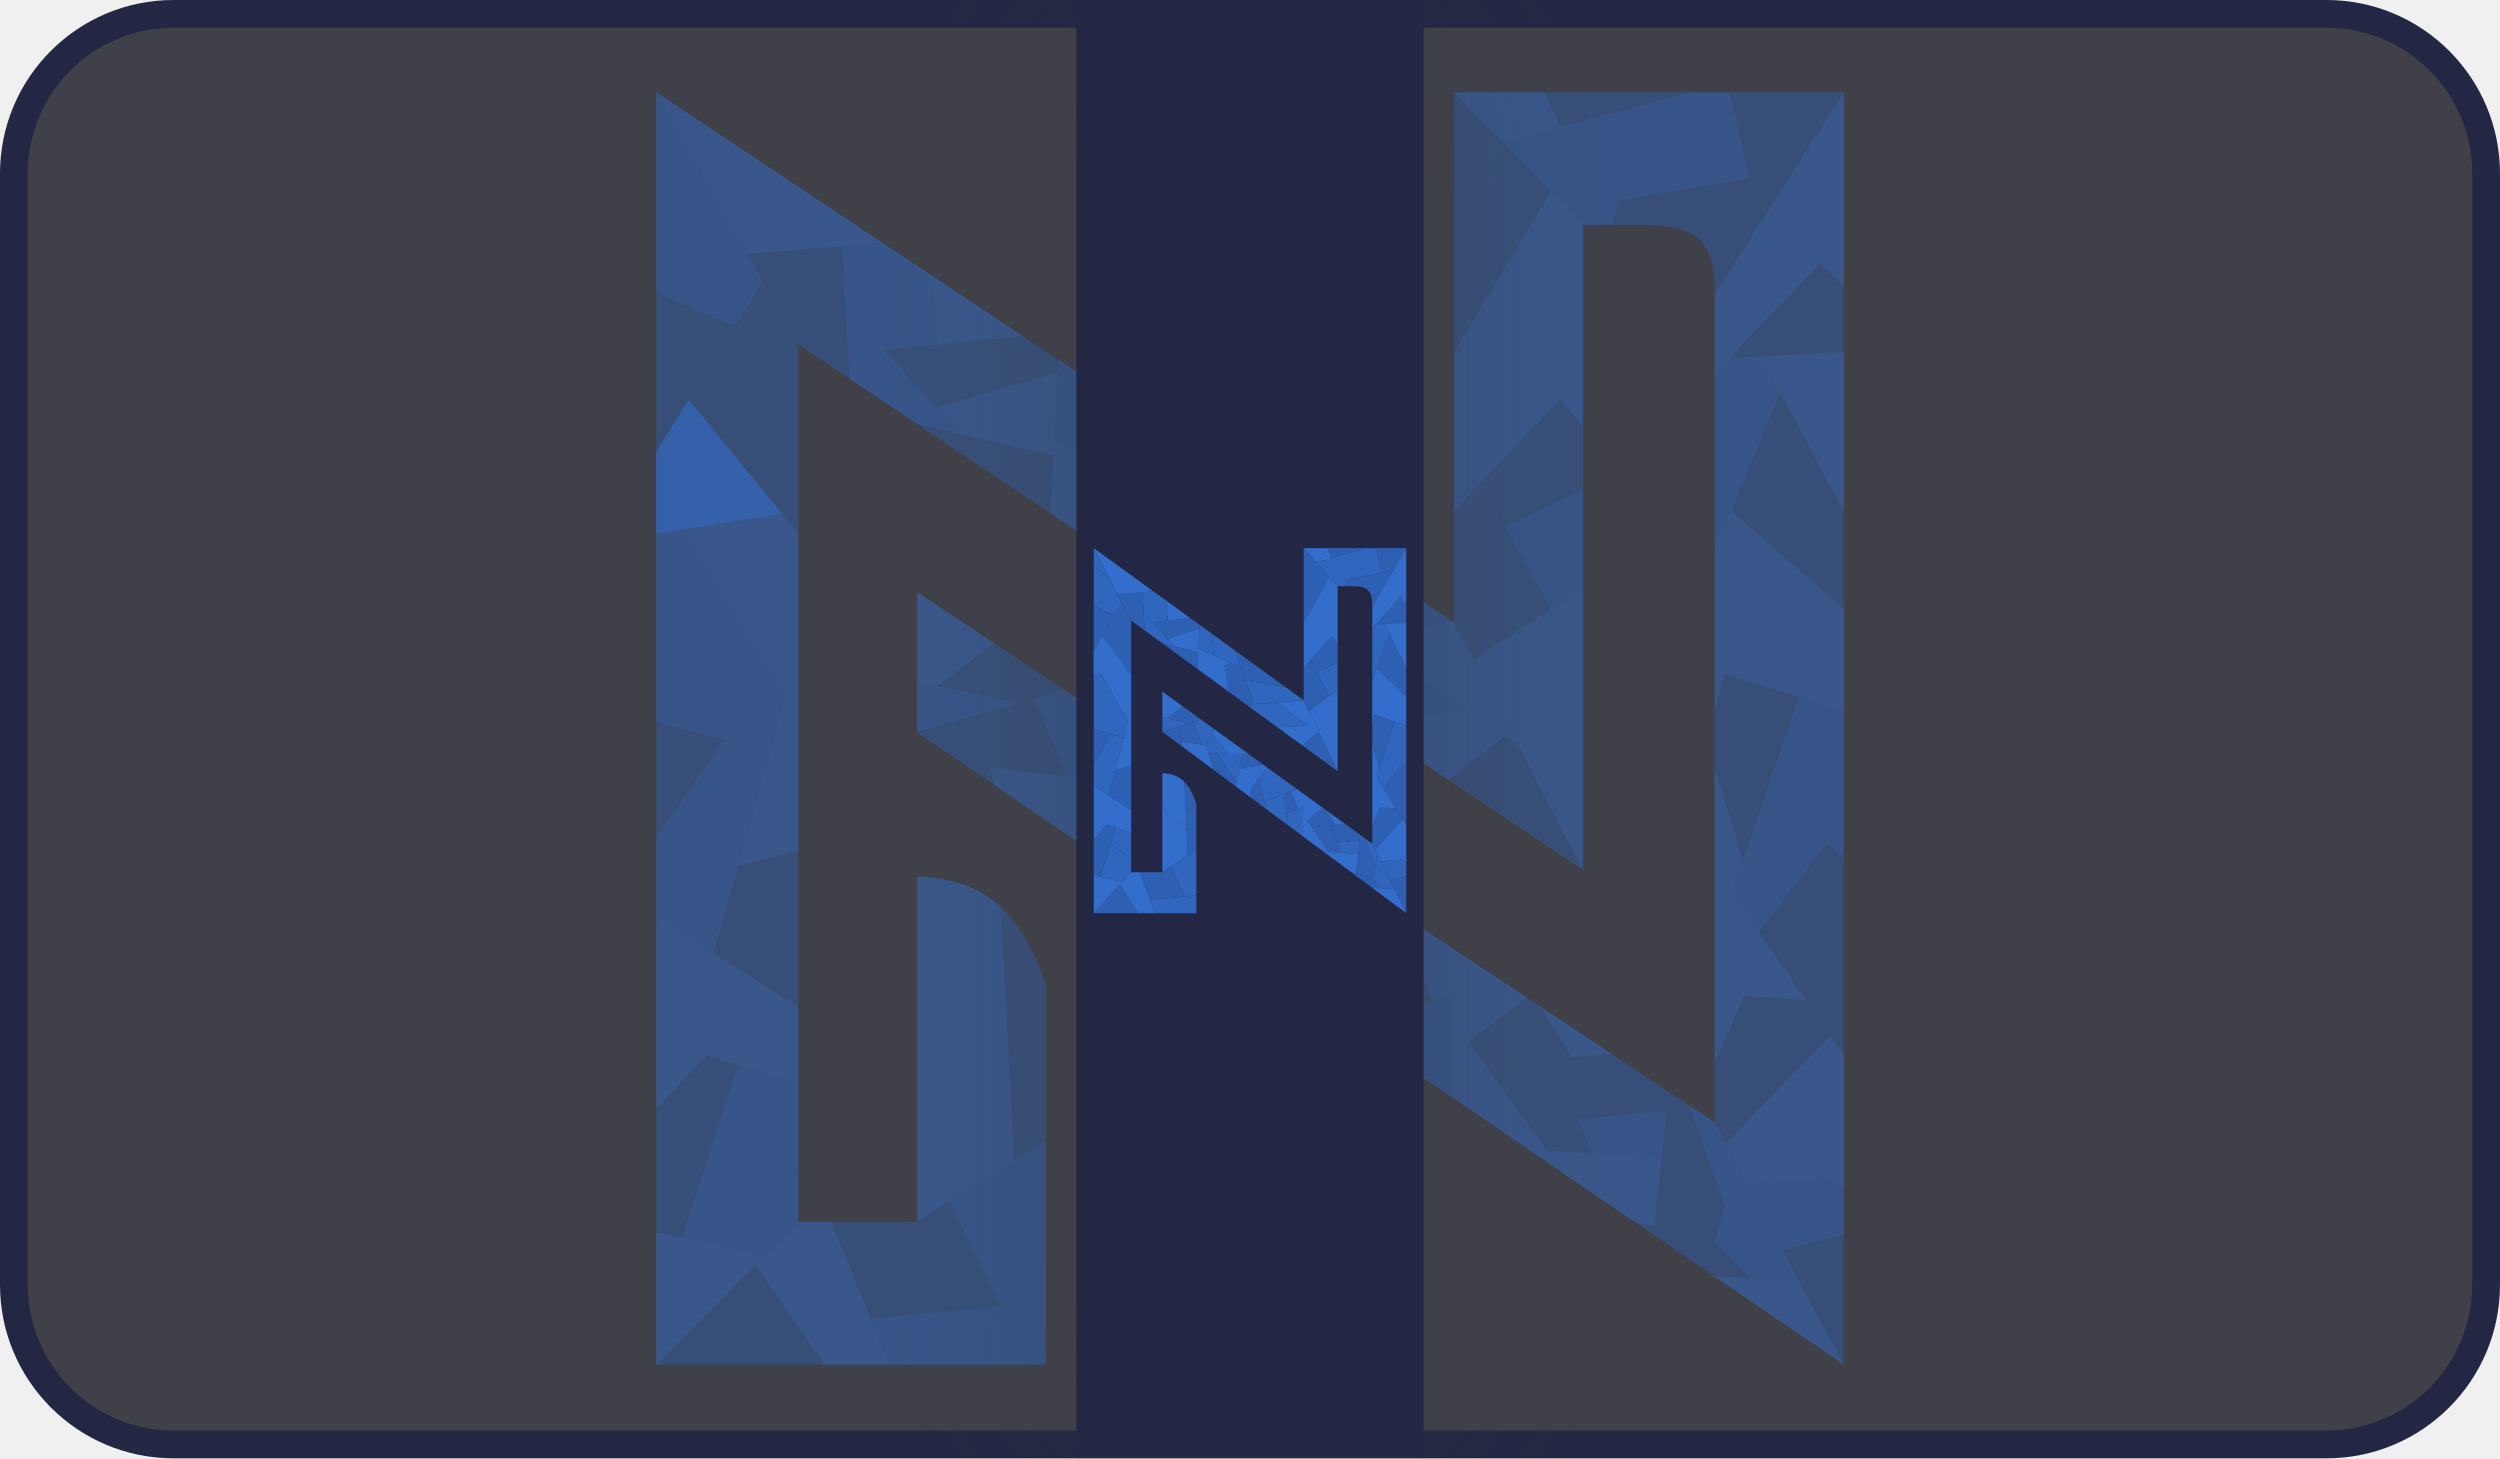
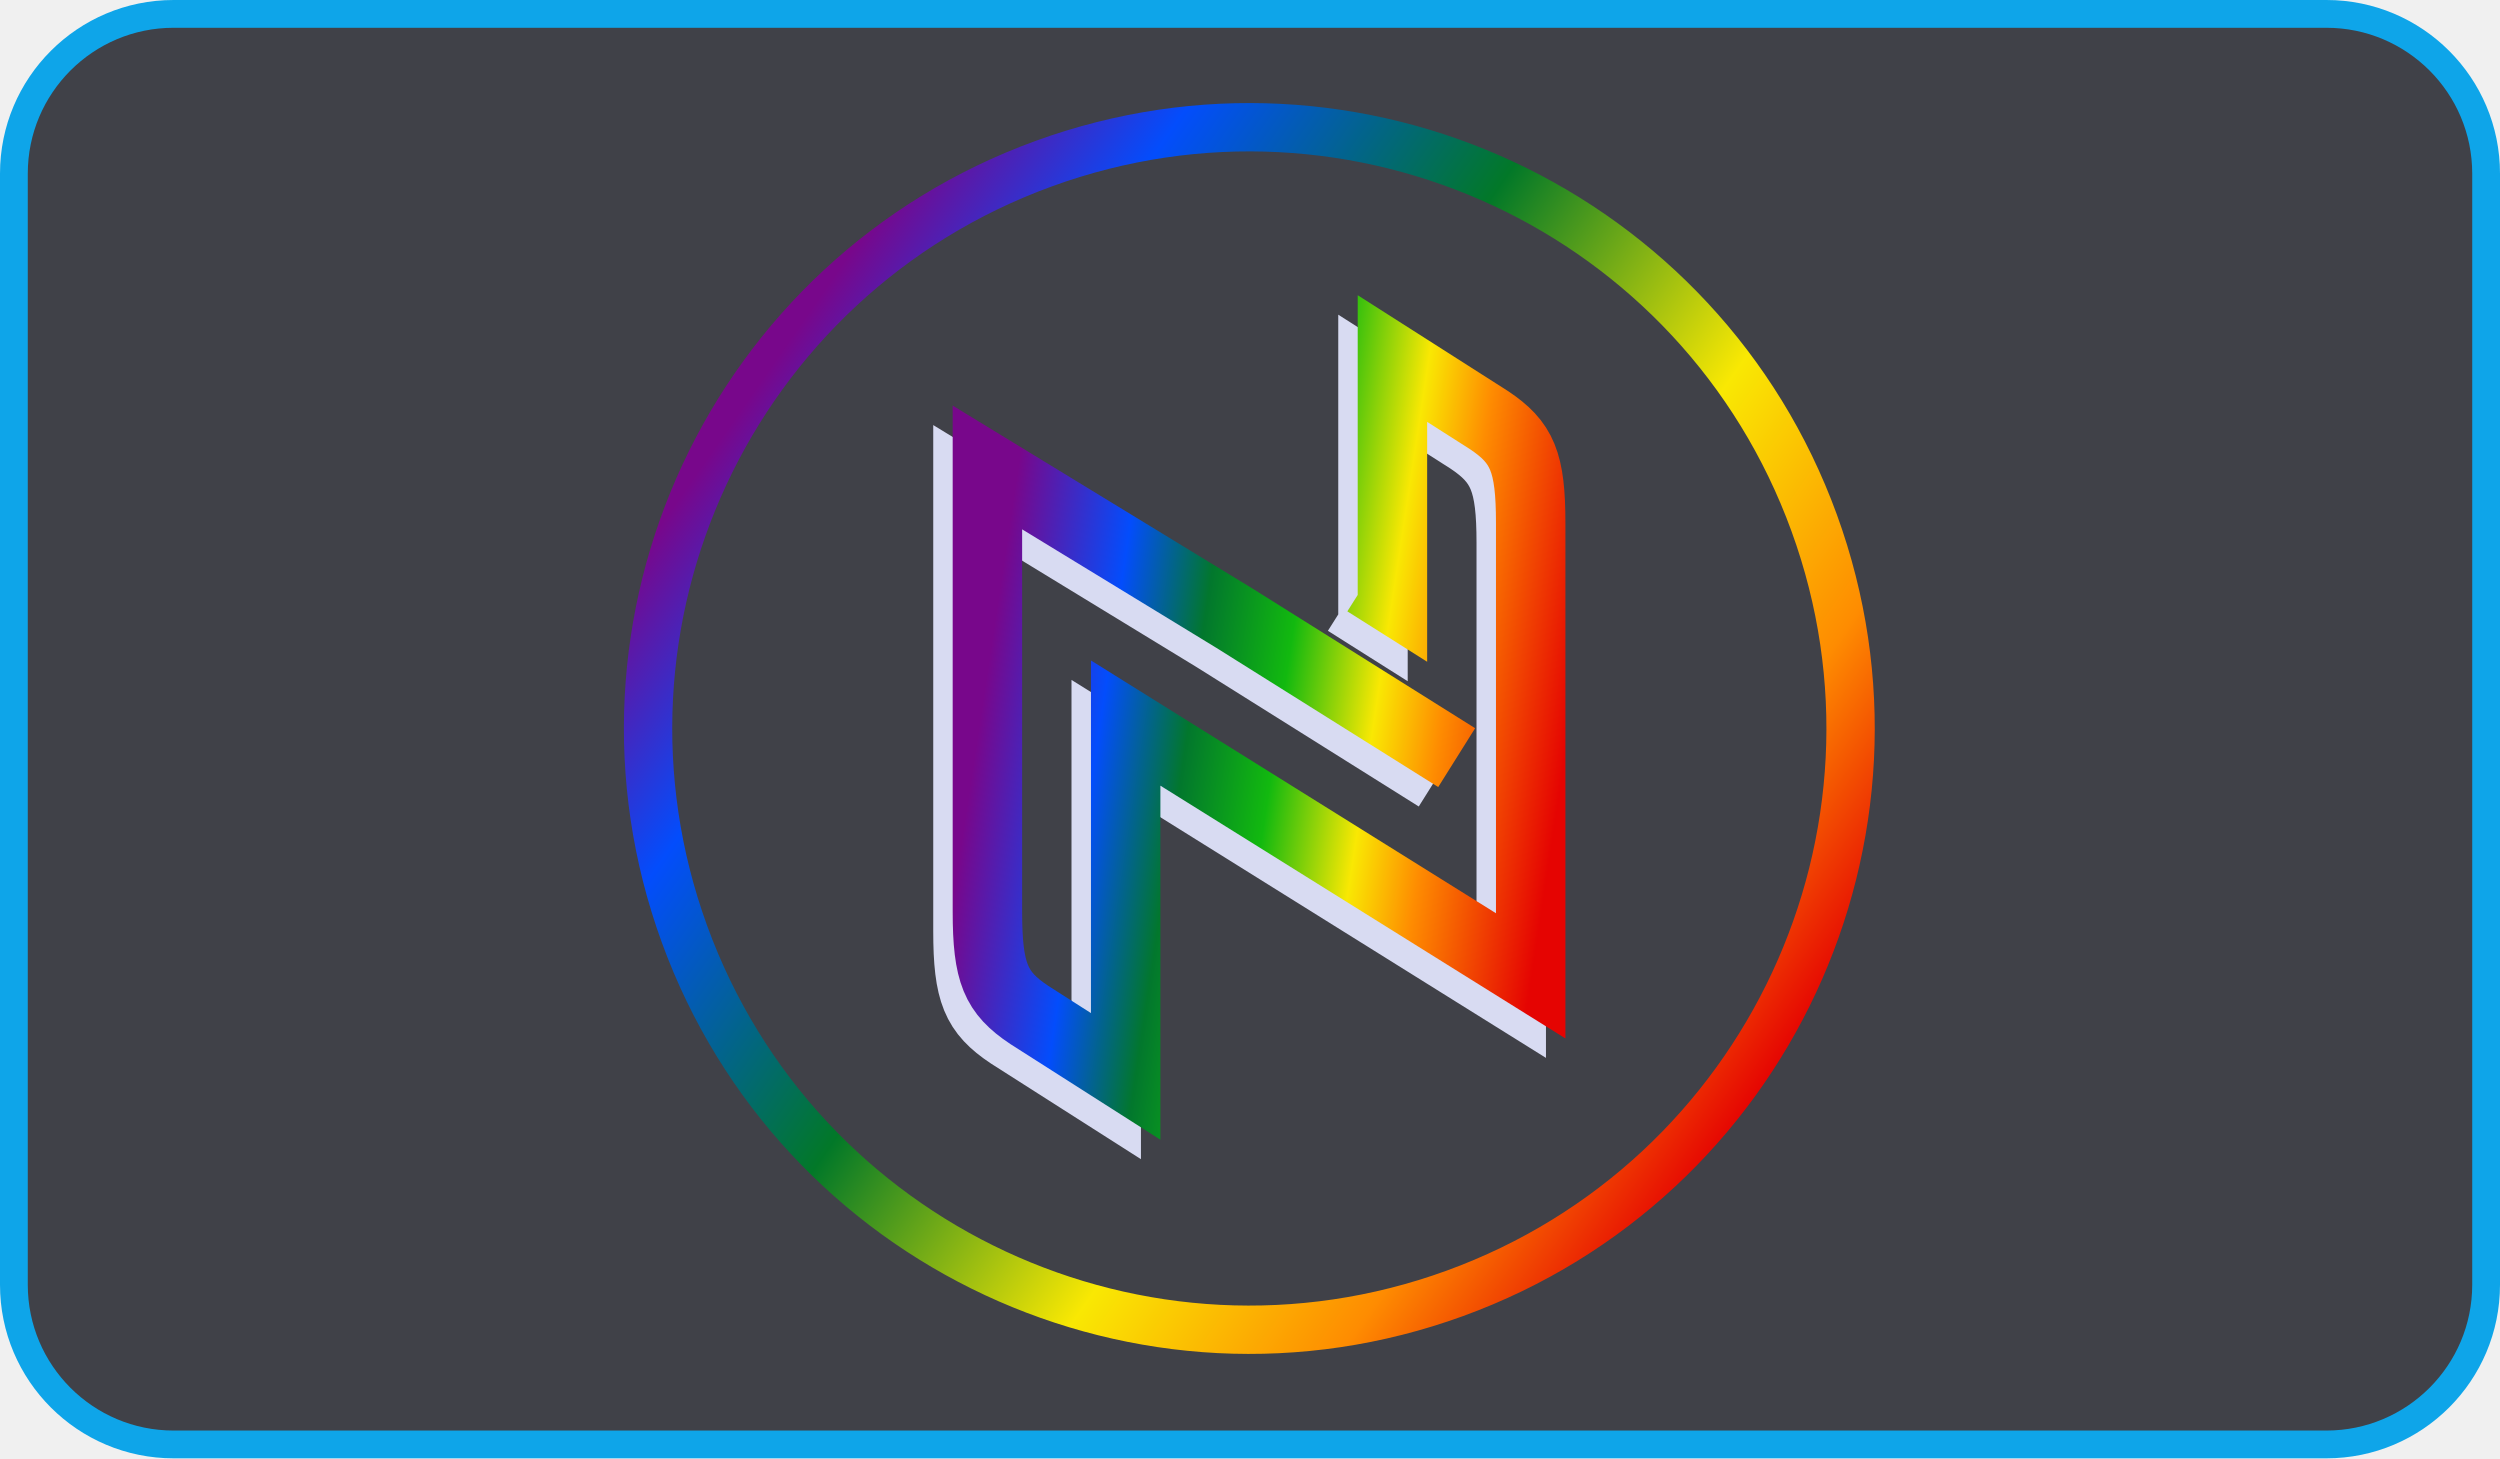
<svg xmlns="http://www.w3.org/2000/svg" width="720" height="420" viewBox="0 0 720 420" fill="none">
-   <g clip-path="url(#clip0_101_2474)">
-     <rect y="420" width="420" height="720" transform="rotate(-90 0 420)" fill="#242743" />
-     <rect x="8" y="412" width="404" height="704" rx="42" transform="rotate(-90 8 412)" fill="#404148" />
-     <path d="M301.231 328.493V283.366C297.654 273.264 293.496 266.09 288.241 261.209L290.819 310.554L292.058 334.266L301.231 328.493Z" fill="#2D60B3" fill-opacity="0.45" />
-     <path d="M264.073 351.878H239.384L250.723 379.641L288.241 376.238L273.355 346.036L264.073 351.878Z" fill="#2D60B3" fill-opacity="0.45" />
-     <path d="M217.507 364.373L189 393H237.475L217.507 364.373Z" fill="#2D60B3" fill-opacity="0.45" />
-     <path d="M203.504 303.94L189 319.333V354.83L196.252 356.392L207.056 323.531L212.578 306.733L203.504 303.94Z" fill="#2D60B3" fill-opacity="0.45" />
-     <path d="M212.578 249.482C208.721 263.277 205.792 273.627 205.413 274.619L221.606 284.731L229.949 289.942V244.902L212.578 249.482Z" fill="#2D60B3" fill-opacity="0.45" />
-     <path d="M208.467 213.175C201.87 211.35 194.198 209.272 189 207.877V241.085L208.467 213.175Z" fill="#2D60B3" fill-opacity="0.45" />
-     <path d="M189 130.011L198.368 115.125L211.819 93.75C209.137 93.445 195.489 87.261 189 84.208V130.011Z" fill="#2D60B3" fill-opacity="0.45" />
-     <path d="M229.949 99.27L219.745 81.154L211.819 93.75L198.368 115.125L225.261 147.954L229.949 153.676L229.949 99.27Z" fill="#2D60B3" fill-opacity="0.45" />
-     <path d="M219.745 81.154L229.949 99.27L244.728 109.163L244.285 101.766L242.438 70.923L223.734 72.446L215.23 73.138L219.745 81.154Z" fill="#2D60B3" fill-opacity="0.45" />
-     <path d="M304.987 103.674L294.73 96.856L269.928 99.27L254.27 100.794C258.414 105.002 265.065 111.897 269.928 117.284L304.783 107.109L304.987 103.674Z" fill="#2D60B3" fill-opacity="0.45" />
-     <path d="M302.364 147.745L303.351 131.156C302.1 130.932 288.223 127.727 276.027 124.894C271.59 123.864 267.376 122.883 264.073 122.113L302.364 147.745Z" fill="#2D60B3" fill-opacity="0.45" />
-     <path d="M356.183 183.772L364.199 183.2L354.967 159.402L349.933 146.424L339.007 141.833L332.136 144.762L337.48 171.252L356.183 183.772Z" fill="#2D60B3" fill-opacity="0.45" />
-     <path d="M343.205 129.08L349.933 146.424L354.967 159.402L388.246 164.341L398.551 165.871L343.205 129.08Z" fill="#2D60B3" fill-opacity="0.45" />
-     <path d="M455.927 250.541L437.348 214.926L433.306 212.076L417.254 224.653L455.927 250.541Z" fill="#2D60B3" fill-opacity="0.45" />
-     <path d="M418.769 179.311L424.313 189.937L446.645 175.377L433.306 151.499L426.415 139.163L418.769 147.187V179.311Z" fill="#2D60B3" fill-opacity="0.45" />
-     <path d="M455.927 122.759L449.317 115.128L426.415 139.163L433.306 151.499L455.927 141.08V122.759Z" fill="#2D60B3" fill-opacity="0.45" />
-     <path d="M418.769 26.571V101.384C420.918 97.814 423.587 93.382 426.415 88.688C435.48 73.643 446.18 55.904 446.645 55.218L432.707 40.895L418.769 26.571Z" fill="#2D60B3" fill-opacity="0.45" />
-     <path d="M486.723 26.571H444.737L449.317 36.49L472.739 30.28L486.723 26.571Z" fill="#2D60B3" fill-opacity="0.45" />
-     <path d="M472.739 64.756C489.385 64.756 493.888 69.984 493.843 84.7L509.285 60.542L516.604 49.092L503.9 51.296L466.012 57.87L464.333 64.756H472.739Z" fill="#2D60B3" fill-opacity="0.45" />
-     <path d="M516.604 49.092L531 26.571H498.174L503.9 51.296L516.604 49.092Z" fill="#2D60B3" fill-opacity="0.45" />
-     <path d="M531 82.681L524.261 75.81L498.174 102.966L506.953 102.543L531 101.384V82.681Z" fill="#2D60B3" fill-opacity="0.45" />
-     <path d="M531 147.187L512.702 113.217L498.7 147.187L520.108 165.871L531 175.377V147.187Z" fill="#2D60B3" fill-opacity="0.45" />
-     <path d="M496.627 194.136L493.825 204.794L493.827 221.341C496.624 229.831 502.088 247.192 501.564 248.719L507.984 230.016L518.022 200.77L496.627 194.136Z" fill="#2D60B3" fill-opacity="0.45" />
-     <path d="M531 303.683V246.81C529.597 245.719 527.887 244.398 526.038 242.982L506.571 268.424L520.108 287.962L527.298 298.339L531 303.683Z" fill="#2D60B3" fill-opacity="0.45" />
-     <path d="M520.108 287.962L502.373 286.929L493.839 305.973C493.841 316.776 493.843 323.239 493.843 323.239L497.048 329.257C499.108 327.115 501.609 324.519 504.281 321.753C514.309 311.37 526.743 298.58 527.298 298.339L520.108 287.962Z" fill="#2D60B3" fill-opacity="0.45" />
-     <path d="M518.022 368.635L531 393V355.594L513.442 360.036L518.022 368.635Z" fill="#2D60B3" fill-opacity="0.45" />
-     <path d="M493.843 367.649C496.609 367.764 500.46 367.923 504.281 368.08L493.843 357.502L476.417 353.062L471.074 352.115L493.843 367.649Z" fill="#2D60B3" fill-opacity="0.45" />
-     <path d="M496.762 347.196L486.342 318.253L480.616 314.447L480.043 319.714L478.517 333.754L476.417 353.062L493.843 357.502L496.762 347.196Z" fill="#2D60B3" fill-opacity="0.45" />
-     <path d="M480.616 314.447L464.203 303.536L452.752 304.545L447.79 304.982L454.623 322.386L480.043 319.714L480.616 314.447Z" fill="#2D60B3" fill-opacity="0.45" />
-     <path d="M427.872 306.737L445.5 331.203L458.478 332.206L454.623 322.386L447.79 304.982L427.872 306.737Z" fill="#2D60B3" fill-opacity="0.45" />
-     <path d="M439.775 287.297L422.98 299.946L427.872 306.737L447.79 304.982L452.752 304.545L443.179 289.56L439.775 287.297Z" fill="#2D60B3" fill-opacity="0.45" />
-     <path d="M397.025 273.269L399.731 293.377L412.674 288.608L404.658 270.497L397.025 273.269Z" fill="#2D60B3" fill-opacity="0.45" />
-     <path d="M361.049 268.185L362.043 277.728L376.795 287.792L375.283 281.163L369.876 257.443L361.049 268.185Z" fill="#2D60B3" fill-opacity="0.45" />
-     <path d="M358.773 233.451L351.984 233.333C351.64 233.327 349.906 240.115 348.025 247.955L358.773 246.313L374.504 243.909L358.773 233.451Z" fill="#2D60B3" fill-opacity="0.45" />
-     <path d="M314.829 232.687L320.685 249.511L343.969 265.397C344.255 264.133 344.576 262.719 344.922 261.209L324.121 232.849L314.829 232.687Z" fill="#2D60B3" fill-opacity="0.45" />
-     <path d="M293.203 202.562L281.371 205.944L285.046 220.855L307.326 223.704L297.783 201.253L293.203 202.562Z" fill="#2D60B3" fill-opacity="0.45" />
-     <path d="M269.92 197.555C279.654 199.454 292.453 202.043 293.203 202.562L297.783 201.253L306.563 198.744L286.333 185.296L269.92 197.555Z" fill="#2D60B3" fill-opacity="0.45" />
-     <path d="M281.371 205.944L264.073 210.887L286.333 226.074L285.046 220.855L281.371 205.944Z" fill="#2D60B3" fill-opacity="0.45" />
-     <path d="M256.179 393H301.231V375.06L288.241 376.238L250.723 379.641L256.179 393Z" fill="#3066BE" fill-opacity="0.55" />
-     <path d="M229.949 312.08L212.578 306.733L207.056 323.531C208.184 324.142 222.788 333.964 229.949 338.799V312.08Z" fill="#3066BE" fill-opacity="0.55" />
-     <path d="M301.231 375.06V328.493L292.058 334.266L273.355 346.036L288.241 376.238L301.231 375.06Z" fill="#3066BE" fill-opacity="0.55" />
-     <path d="M220.299 361.568L229.949 351.878V338.799C222.788 333.964 208.184 324.142 207.056 323.531L196.252 356.392L220.299 361.568Z" fill="#3066BE" fill-opacity="0.55" />
-     <path d="M196.634 152.472L189 153.676L189 207.877C194.198 209.272 201.87 211.35 208.467 213.175C215.706 215.179 221.65 216.878 221.606 217.038C223.214 211.239 224.792 205.541 226.257 200.243L196.634 152.472Z" fill="#3066BE" fill-opacity="0.55" />
-     <path fill-rule="evenodd" clip-rule="evenodd" d="M189 44.13V84.208C195.489 87.261 209.137 93.445 211.819 93.75L219.745 81.154L215.23 73.138L206.63 57.87C207.146 58.787 195.092 49.092 189 44.13ZM189 130.011L198.368 115.125L225.261 147.954L196.634 152.472L189 153.676V130.011ZM221.606 217.038C218.516 228.18 215.314 239.698 212.578 249.482C208.721 263.277 205.792 273.627 205.413 274.619L189 264.368V241.085L208.467 213.175C215.706 215.179 221.65 216.878 221.606 217.038Z" fill="#3066BE" fill-opacity="0.55" />
-     <path d="M206.63 57.87L189 26.571V44.13C195.092 49.092 207.146 58.787 206.63 57.87Z" fill="#3066BE" fill-opacity="0.55" />
-     <path d="M303.601 126.958L320.304 133.975L318.013 112.333L304.987 103.674L304.783 107.109L303.601 126.958Z" fill="#3066BE" fill-opacity="0.55" />
-     <path d="M364.199 183.2L356.183 183.772L389.913 206.35L422.98 204.794L389.772 181.378L373.359 182.547L364.199 183.2Z" fill="#3066BE" fill-opacity="0.55" />
-     <path fill-rule="evenodd" clip-rule="evenodd" d="M418.769 179.311L398.551 165.871L388.246 164.341L354.967 159.402L364.199 183.2L373.359 182.547L389.772 181.378L418.769 179.311ZM349.933 146.424L343.205 129.08L318.013 112.333L320.304 133.975L339.007 141.833L349.933 146.424ZM276.027 124.894C275.778 123.987 273.277 120.993 269.928 117.284C265.065 111.897 258.414 105.002 254.27 100.794L269.928 99.27C270.227 97.338 268.775 85.015 268.011 79.094L254.27 69.96L242.438 70.923L244.285 101.766L244.728 109.163L264.073 122.113C267.376 122.883 271.59 123.864 276.027 124.894Z" fill="#3066BE" fill-opacity="0.55" />
-     <path fill-rule="evenodd" clip-rule="evenodd" d="M455.927 64.756L446.645 55.218L432.707 40.895L449.317 36.49L472.739 30.28L486.723 26.571H498.174L503.9 51.296L466.012 57.87L464.333 64.756H455.927ZM455.927 169.326V141.08L433.306 151.499L446.645 175.377L455.927 169.326Z" fill="#3066BE" fill-opacity="0.55" />
-     <path d="M498.174 102.966L493.827 107.491C493.823 120.892 493.822 138.983 493.822 159.02L498.7 147.187L512.702 113.217L506.953 102.543L498.174 102.966Z" fill="#3066BE" fill-opacity="0.55" />
-     <path fill-rule="evenodd" clip-rule="evenodd" d="M531 342.616V355.594L513.442 360.036L503.35 341.089L526.601 339.181L531 342.616ZM526.038 242.982L506.571 268.424L498.7 257.062L501.564 248.719L507.984 230.016L518.022 200.77L531 204.794V216.656V246.81C529.597 245.719 527.887 244.398 526.038 242.982Z" fill="#3066BE" fill-opacity="0.55" />
-     <path d="M504.281 368.08C510.714 368.344 517.065 368.603 518.022 368.635L513.442 360.036L503.35 341.089L499.319 333.521L496.762 347.196L493.843 357.502L504.281 368.08Z" fill="#3066BE" fill-opacity="0.55" />
-     <path d="M375.283 281.163L376.795 287.792L401.223 304.459L399.731 293.377L397.025 273.269L375.283 281.163Z" fill="#3066BE" fill-opacity="0.55" />
-     <path fill-rule="evenodd" clip-rule="evenodd" d="M307.326 223.704L297.783 201.253L306.563 198.744L320.685 208.132L318.335 212.458L311.906 224.29L307.326 223.704ZM335.19 233.041L324.121 232.849L344.922 261.209C345.854 257.145 346.963 252.383 348.025 247.955C349.906 240.115 351.64 233.327 351.984 233.333L335.19 233.041ZM369.876 257.443L375.283 281.163L397.025 273.269L404.658 270.497L411.024 268.185L378.703 246.7L369.876 257.443ZM412.674 288.608L418.018 286.638V303.683V315.917L401.223 304.459L399.731 293.377L412.674 288.608ZM478.517 333.754L458.478 332.206L454.623 322.386L480.043 319.714L478.517 333.754ZM496.762 347.196L486.342 318.253L493.843 323.239L497.048 329.257L499.319 333.521L496.762 347.196Z" fill="#3066BE" fill-opacity="0.55" />
-     <path d="M311.906 224.29L314.829 232.687L324.121 232.849L335.19 233.041L318.335 212.458L311.906 224.29Z" fill="#3066BE" fill-opacity="0.55" />
-     <path d="M264.073 196.426V210.887L281.371 205.944L293.203 202.562C292.453 202.043 279.654 199.454 269.92 197.555C267.766 197.135 265.763 196.749 264.073 196.426Z" fill="#3066BE" fill-opacity="0.55" />
-     <path d="M264.073 351.878L273.355 346.036L292.058 334.266L290.819 310.554L264.073 286.125V351.878Z" fill="#336ECC" fill-opacity="0.5" />
-     <path d="M288.241 261.209C282.013 255.425 274.243 252.861 264.073 252.462V286.125L290.819 310.554L288.241 261.209Z" fill="#336ECC" fill-opacity="0.5" />
-     <path d="M239.384 351.878H229.949L220.299 361.568L217.507 364.373L237.475 393H256.179L250.723 379.641L239.384 351.878Z" fill="#336ECC" fill-opacity="0.5" />
-     <path d="M189 393L217.507 364.373L220.299 361.568L196.252 356.392L189 354.83V393Z" fill="#336ECC" fill-opacity="0.5" />
-     <path fill-rule="evenodd" clip-rule="evenodd" d="M189 130.011L198.368 115.125L225.261 147.954L229.949 153.676V186.884V244.902L212.578 249.482C215.314 239.698 218.516 228.18 221.606 217.038C223.214 211.239 224.792 205.541 226.257 200.243L196.634 152.472L189 153.676V130.011ZM189 264.368L205.413 274.619L221.606 284.731L229.949 289.942V312.08L212.578 306.733L203.504 303.94L189 319.333V264.368Z" fill="#336ECC" fill-opacity="0.5" />
-     <path fill-rule="evenodd" clip-rule="evenodd" d="M418.769 179.311L424.313 189.937L437.348 214.926L433.306 212.076L417.254 224.653L389.913 206.35L422.98 204.794L389.772 181.378L418.769 179.311ZM339.007 141.833L320.304 133.975L303.601 126.958L304.783 107.109L269.928 117.284C273.277 120.993 275.778 123.987 276.027 124.894C288.223 127.727 302.1 130.932 303.351 131.156L302.364 147.745L311.225 153.676L337.48 171.252L332.136 144.762L339.007 141.833ZM269.928 99.27L294.73 96.856L268.011 79.094C268.775 85.015 270.227 97.338 269.928 99.27ZM254.27 69.96L223.734 49.661L189 26.571L206.63 57.87L215.23 73.138L223.734 72.446L242.438 70.923L254.27 69.96Z" fill="#336ECC" fill-opacity="0.5" />
-     <path fill-rule="evenodd" clip-rule="evenodd" d="M418.769 147.187V101.384C420.918 97.814 423.587 93.382 426.415 88.688C435.48 73.643 446.18 55.904 446.645 55.218L455.927 64.756V122.759L449.317 115.128L426.415 139.163L418.769 147.187ZM449.317 36.49L432.707 40.895L418.769 26.571H444.737L449.317 36.49ZM424.313 189.937L446.645 175.377L455.927 169.326V250.541L437.348 214.926L424.313 189.937Z" fill="#336ECC" fill-opacity="0.5" />
-     <path fill-rule="evenodd" clip-rule="evenodd" d="M531 303.683V342.616L526.601 339.181L503.35 341.089L499.319 333.521L497.048 329.257C499.108 327.115 501.609 324.519 504.281 321.753C514.309 311.37 526.743 298.58 527.298 298.339L531 303.683ZM502.373 286.929L493.839 305.973C493.838 296.989 493.836 285.003 493.833 271.239C493.831 256.199 493.829 239.035 493.827 221.341C496.624 229.831 502.088 247.192 501.564 248.719L498.7 257.062L506.571 268.424L520.108 287.962L502.373 286.929ZM531 204.794L518.022 200.77L496.627 194.136L493.825 204.794C493.824 194.91 493.823 185.014 493.823 175.377C493.823 169.822 493.822 164.352 493.822 159.02L498.7 147.187L520.108 165.871L531 175.377V204.794ZM498.174 102.966L493.827 107.491C493.83 95.419 493.835 87.153 493.843 84.7L509.285 60.542L516.604 49.092L531 26.571V82.681L524.261 75.81L498.174 102.966ZM512.702 113.217L506.953 102.543L531 101.384V147.187L512.702 113.217Z" fill="#336ECC" fill-opacity="0.5" />
-     <path fill-rule="evenodd" clip-rule="evenodd" d="M264.073 196.426C265.763 196.749 267.766 197.135 269.92 197.555L286.333 185.296L264.073 170.499V196.426ZM307.326 223.704L285.046 220.855L286.333 226.074L320.685 249.511L314.829 232.687L311.906 224.29L307.326 223.704ZM358.773 233.451L320.685 208.132L318.335 212.458L335.19 233.041L351.984 233.333L358.773 233.451ZM343.969 265.397C344.255 264.133 344.576 262.719 344.922 261.209C345.854 257.145 346.963 252.383 348.025 247.955L358.773 246.313L374.504 243.909L378.703 246.7L369.876 257.443L361.049 268.185L362.043 277.728L343.969 265.397ZM411.024 268.185L404.658 270.497L412.674 288.608L418.018 286.638V303.683V315.917L439.775 330.761L471.074 352.115L476.417 353.062L478.517 333.754L458.478 332.206L445.5 331.203L427.872 306.737L422.98 299.946L439.775 287.297L431.377 281.715L411.024 268.185ZM464.203 303.536L443.179 289.56L452.752 304.545L464.203 303.536ZM493.843 367.649C496.609 367.764 500.46 367.923 504.281 368.08C510.714 368.344 517.065 368.603 518.022 368.635L531 393L493.843 367.649Z" fill="#336ECC" fill-opacity="0.5" />
-     <g filter="url(#filter0_d_101_2474)">
-       <rect x="310" y="420" width="420" height="100" transform="rotate(-90 310 420)" fill="#242743" />
-     </g>
-     <path d="M344.534 244.492V231.544C343.593 228.645 342.499 226.587 341.116 225.186L341.795 239.344L342.121 246.148L344.534 244.492Z" fill="#2D60B3" />
-     <path d="M334.756 251.201H328.259L331.243 259.167L341.116 258.191L337.199 249.525L334.756 251.201Z" fill="#2D60B3" />
-     <path d="M322.502 254.786L315 263H327.757L322.502 254.786Z" fill="#2D60B3" />
-     <path d="M318.817 237.447L315 241.863V252.048L316.908 252.496L319.751 243.068L321.205 238.248L318.817 237.447Z" fill="#2D60B3" />
-     <path d="M321.205 221.822C320.19 225.78 319.419 228.749 319.319 229.034L323.58 231.935L325.776 233.43V220.507L321.205 221.822Z" fill="#2D60B3" />
-     <path d="M320.123 211.404C318.387 210.881 316.368 210.285 315 209.884V219.412L320.123 211.404Z" fill="#2D60B3" />
-     <path d="M315 187.543L317.465 183.272L321.005 177.139C320.299 177.051 316.708 175.277 315 174.401V187.543Z" fill="#2D60B3" />
-     <path d="M325.776 178.722L323.091 173.525L321.005 177.139L317.465 183.272L324.542 192.691L325.776 194.333V178.722Z" fill="#2D60B3" />
-     <path d="M323.091 173.525L325.776 178.722L329.665 181.561L329.549 179.438L329.062 170.589L324.141 171.026L321.903 171.225L323.091 173.525Z" fill="#2D60B3" />
-     <path d="M345.523 179.986L342.824 178.03L336.297 178.722L332.176 179.16C333.267 180.367 335.017 182.345 336.297 183.891L345.469 180.972L345.523 179.986Z" fill="#2D60B3" />
-     <path d="M344.833 192.631L345.092 187.871C344.763 187.807 341.111 186.887 337.902 186.075C336.734 185.779 335.625 185.497 334.756 185.276L344.833 192.631Z" fill="#2D60B3" />
-     <path d="M358.996 202.968L361.105 202.804L358.676 195.976L357.351 192.252L354.475 190.935L352.667 191.775L354.074 199.376L358.996 202.968Z" fill="#2D60B3" />
-     <path d="M355.58 187.276L357.351 192.252L358.676 195.976L367.433 197.393L370.145 197.832L355.58 187.276Z" fill="#2D60B3" />
-     <path d="M385.244 222.125L380.355 211.907L379.291 211.089L375.067 214.698L385.244 222.125Z" fill="#2D60B3" />
-     <path d="M375.466 201.688L376.924 204.737L382.801 200.559L379.291 193.708L377.478 190.169L375.466 192.471V201.688Z" fill="#2D60B3" />
-     <path d="M385.244 185.462L383.504 183.272L377.478 190.169L379.291 193.708L385.244 190.719V185.462Z" fill="#2D60B3" />
-     <path d="M375.466 157.864V179.329C376.031 178.305 376.733 177.033 377.478 175.686C379.863 171.369 382.679 166.28 382.801 166.083L379.133 161.973L375.466 157.864Z" fill="#2D60B3" />
-     <path d="M393.348 157.864H382.299L383.504 160.71L389.668 158.928L393.348 157.864Z" fill="#2D60B3" />
-     <path d="M389.668 168.82C394.049 168.82 395.234 170.32 395.222 174.542L399.285 167.611L401.212 164.325L397.868 164.958L387.898 166.844L387.456 168.82H389.668Z" fill="#2D60B3" />
-     <path d="M401.212 164.325L405 157.864H396.362L397.868 164.958L401.212 164.325Z" fill="#2D60B3" />
-     <path d="M405 173.963L403.227 171.991L396.362 179.783L398.672 179.661L405 179.329V173.963Z" fill="#2D60B3" />
-     <path d="M405 192.471L400.185 182.724L396.5 192.471L402.134 197.832L405 200.559V192.471Z" fill="#2D60B3" />
-     <path d="M395.955 205.942L395.217 209L395.218 213.747C395.954 216.183 397.391 221.164 397.254 221.603L398.943 216.236L401.585 207.845L395.955 205.942Z" fill="#2D60B3" />
-     <path d="M405 237.373V221.055C404.631 220.742 404.181 220.363 403.694 219.957L398.571 227.256L402.134 232.862L404.026 235.84L405 237.373Z" fill="#2D60B3" />
-     <path d="M402.134 232.862L397.467 232.566L395.221 238.03C395.221 241.13 395.222 242.984 395.222 242.984L396.065 244.711C396.607 244.096 397.266 243.351 397.969 242.558C400.608 239.579 403.88 235.909 404.026 235.84L402.134 232.862Z" fill="#2D60B3" />
-     <path d="M401.585 256.009L405 263V252.267L400.379 253.542L401.585 256.009Z" fill="#2D60B3" />
-     <path d="M395.222 255.726C395.95 255.759 396.963 255.805 397.969 255.85L395.222 252.815L390.636 251.541L389.23 251.269L395.222 255.726Z" fill="#2D60B3" />
-     <path d="M395.99 249.858L393.248 241.553L391.741 240.461L391.59 241.973L391.189 246.001L390.636 251.541L395.222 252.815L395.99 249.858Z" fill="#2D60B3" />
-     <path d="M391.741 240.461L387.422 237.331L384.408 237.62L383.103 237.746L384.901 242.739L391.59 241.973L391.741 240.461Z" fill="#2D60B3" />
-     <path d="M377.861 238.249L382.5 245.269L385.915 245.557L384.901 242.739L383.103 237.746L377.861 238.249Z" fill="#2D60B3" />
-     <path d="M380.993 232.672L376.574 236.301L377.861 238.249L383.103 237.746L384.408 237.62L381.889 233.321L380.993 232.672Z" fill="#2D60B3" />
-     <path d="M369.743 228.646L370.456 234.416L373.862 233.048L371.752 227.851L369.743 228.646Z" fill="#2D60B3" />
-     <path d="M360.276 227.188L360.538 229.926L364.42 232.814L364.022 230.912L362.599 224.106L360.276 227.188Z" fill="#2D60B3" />
-     <path d="M359.677 217.222L357.891 217.188C357.8 217.186 357.344 219.134 356.849 221.384L359.677 220.912L363.817 220.222L359.677 217.222Z" fill="#2D60B3" />
-     <path d="M348.113 217.003L349.654 221.83L355.781 226.388C355.856 226.025 355.941 225.62 356.032 225.186L350.558 217.049L348.113 217.003Z" fill="#2D60B3" />
-     <path d="M342.422 208.359L339.308 209.329L340.275 213.608L346.138 214.425L343.627 207.984L342.422 208.359Z" fill="#2D60B3" />
-     <path d="M336.295 206.923C338.856 207.468 342.224 208.21 342.422 208.359L343.627 207.984L345.937 207.264L340.614 203.405L336.295 206.923Z" fill="#2D60B3" />
-     <path d="M339.308 209.329L334.756 210.748L340.614 215.105L340.275 213.608L339.308 209.329Z" fill="#2D60B3" />
-     <path d="M332.679 263H344.534V257.853L341.116 258.191L331.243 259.167L332.679 263Z" fill="#3066BE" />
-     <path d="M325.776 239.782L321.205 238.248L319.751 243.068C320.049 243.243 323.892 246.061 325.776 247.449V239.782Z" fill="#3066BE" />
-     <path d="M344.534 257.853V244.492L342.121 246.148L337.199 249.525L341.116 258.191L344.534 257.853Z" fill="#3066BE" />
-     <path d="M323.237 253.982L325.776 251.201V247.449C323.892 246.061 320.049 243.243 319.751 243.068L316.908 252.496L323.237 253.982Z" fill="#3066BE" />
-     <path d="M317.009 193.987L315 194.333V209.884C316.368 210.285 318.387 210.881 320.123 211.404C322.028 211.979 323.592 212.467 323.58 212.513C324.004 210.849 324.419 209.214 324.805 207.694L317.009 193.987Z" fill="#3066BE" />
-     <path fill-rule="evenodd" clip-rule="evenodd" d="M315 162.901V174.401C316.708 175.277 320.299 177.051 321.005 177.139L323.091 173.525L321.903 171.225L319.639 166.844C319.775 167.107 316.603 164.325 315 162.901ZM315 187.543L317.465 183.272L324.542 192.691L317.009 193.987L315 194.333V187.543ZM323.58 212.513C322.767 215.709 321.925 219.014 321.205 221.822C320.19 225.78 319.419 228.749 319.319 229.034L315 226.093V219.412L320.123 211.404C322.028 211.979 323.592 212.467 323.58 212.513Z" fill="#3066BE" />
-     <path d="M319.639 166.844L315 157.864V162.901C316.603 164.325 319.775 167.107 319.639 166.844Z" fill="#3066BE" />
-     <path d="M345.158 186.667L349.554 188.68L348.951 182.471L345.523 179.986L345.469 180.972L345.158 186.667Z" fill="#3066BE" />
-     <path d="M361.105 202.804L358.996 202.968L367.872 209.446L376.574 209L367.835 202.281L363.516 202.617L361.105 202.804Z" fill="#3066BE" />
-     <path fill-rule="evenodd" clip-rule="evenodd" d="M375.466 201.688L370.145 197.832L367.433 197.393L358.676 195.976L361.105 202.804L363.516 202.617L367.835 202.281L375.466 201.688ZM357.351 192.252L355.58 187.276L348.951 182.471L349.554 188.68L354.475 190.935L357.351 192.252ZM337.902 186.075C337.836 185.814 337.178 184.955 336.297 183.891C335.017 182.345 333.267 180.367 332.176 179.16L336.297 178.722C336.375 178.168 335.993 174.632 335.792 172.934L332.176 170.313L329.062 170.589L329.549 179.438L329.665 181.561L334.756 185.276C335.625 185.497 336.734 185.779 337.902 186.075Z" fill="#3066BE" />
-     <path fill-rule="evenodd" clip-rule="evenodd" d="M385.244 168.82L382.801 166.083L379.133 161.973L383.504 160.71L389.668 158.928L393.348 157.864H396.362L397.868 164.958L387.898 166.844L387.456 168.82H385.244ZM385.244 198.823V190.719L379.291 193.708L382.801 200.559L385.244 198.823Z" fill="#3066BE" />
-     <path d="M396.362 179.783L395.218 181.081C395.217 184.926 395.216 190.117 395.216 195.866L396.5 192.471L400.185 182.724L398.672 179.661L396.362 179.783Z" fill="#3066BE" />
-     <path fill-rule="evenodd" clip-rule="evenodd" d="M405 248.544V252.267L400.379 253.542L397.724 248.106L403.842 247.558L405 248.544ZM403.694 219.957L398.571 227.256L396.5 223.996L397.254 221.603L398.943 216.236L401.585 207.845L405 209V212.403V221.055C404.631 220.742 404.181 220.363 403.694 219.957Z" fill="#3066BE" />
-     <path d="M397.969 255.85C399.662 255.926 401.333 256 401.585 256.009L400.379 253.542L397.724 248.106L396.663 245.934L395.99 249.858L395.222 252.815L397.969 255.85Z" fill="#3066BE" />
-     <path d="M364.022 230.912L364.42 232.814L370.848 237.596L370.456 234.416L369.743 228.646L364.022 230.912Z" fill="#3066BE" />
-     <path fill-rule="evenodd" clip-rule="evenodd" d="M346.138 214.425L343.627 207.984L345.937 207.264L349.654 209.957L349.036 211.198L347.344 214.593L346.138 214.425ZM353.471 217.104L350.558 217.049L356.032 225.186C356.277 224.02 356.569 222.654 356.849 221.384C357.344 219.134 357.8 217.186 357.891 217.188L353.471 217.104ZM362.599 224.106L364.022 230.912L369.743 228.646L371.752 227.851L373.427 227.188L364.922 221.023L362.599 224.106ZM373.862 233.048L375.268 232.483V237.373V240.883L370.848 237.596L370.456 234.416L373.862 233.048ZM391.189 246.001L385.915 245.557L384.901 242.739L391.59 241.973L391.189 246.001ZM395.99 249.858L393.248 241.553L395.222 242.984L396.065 244.711L396.663 245.934L395.99 249.858Z" fill="#3066BE" />
-     <path d="M347.344 214.593L348.113 217.003L350.558 217.049L353.471 217.104L349.036 211.198L347.344 214.593Z" fill="#3066BE" />
-     <path d="M334.756 206.599V210.748L339.308 209.329L342.422 208.359C342.224 208.21 338.856 207.468 336.295 206.923C335.728 206.802 335.201 206.691 334.756 206.599Z" fill="#3066BE" />
-     <path d="M334.756 251.201L337.199 249.525L342.121 246.148L341.795 239.344L334.756 232.335V251.201Z" fill="#336ECC" />
-     <path d="M341.116 225.186C339.477 223.527 337.432 222.791 334.756 222.677V232.335L341.795 239.344L341.116 225.186Z" fill="#336ECC" />
-     <path d="M328.259 251.201H325.776L323.237 253.982L322.502 254.786L327.757 263H332.679L331.243 259.167L328.259 251.201Z" fill="#336ECC" />
-     <path d="M315 263L322.502 254.786L323.237 253.982L316.908 252.496L315 252.048V263Z" fill="#336ECC" />
-     <path fill-rule="evenodd" clip-rule="evenodd" d="M315 187.543L317.465 183.272L324.542 192.691L325.776 194.333V203.861V220.507L321.205 221.822C321.925 219.014 322.767 215.709 323.58 212.513C324.004 210.849 324.419 209.214 324.805 207.694L317.009 193.987L315 194.333V187.543ZM315 226.093L319.319 229.034L323.58 231.935L325.776 233.43V239.782L321.205 238.248L318.817 237.447L315 241.863V226.093Z" fill="#336ECC" />
-     <path fill-rule="evenodd" clip-rule="evenodd" d="M375.466 201.688L376.924 204.737L380.355 211.907L379.291 211.089L375.067 214.698L367.872 209.446L376.574 209L367.835 202.281L375.466 201.688ZM354.475 190.935L349.554 188.68L345.158 186.667L345.469 180.972L336.297 183.891C337.178 184.955 337.836 185.814 337.902 186.075C341.111 186.887 344.763 187.807 345.092 187.871L344.833 192.631L347.164 194.333L354.074 199.376L352.667 191.775L354.475 190.935ZM336.297 178.722L342.824 178.03L335.792 172.934C335.993 174.632 336.375 178.168 336.297 178.722ZM332.176 170.313L324.141 164.489L315 157.864L319.639 166.844L321.903 171.225L324.141 171.026L329.062 170.589L332.176 170.313Z" fill="#336ECC" />
-     <path fill-rule="evenodd" clip-rule="evenodd" d="M375.466 192.471V179.329C376.031 178.305 376.733 177.033 377.478 175.686C379.863 171.369 382.679 166.28 382.801 166.083L385.244 168.82V185.462L383.504 183.272L377.478 190.169L375.466 192.471ZM383.504 160.71L379.133 161.973L375.466 157.864H382.299L383.504 160.71ZM376.924 204.737L382.801 200.559L385.244 198.823V222.125L380.355 211.907L376.924 204.737Z" fill="#336ECC" />
-     <path fill-rule="evenodd" clip-rule="evenodd" d="M405 237.373V248.544L403.842 247.558L397.724 248.106L396.663 245.934L396.065 244.711C396.607 244.096 397.266 243.351 397.969 242.558C400.608 239.579 403.88 235.909 404.026 235.84L405 237.373ZM397.467 232.566L395.221 238.03C395.22 235.452 395.22 232.013 395.219 228.064C395.219 223.749 395.218 218.824 395.218 213.747C395.954 216.183 397.391 221.164 397.254 221.603L396.5 223.996L398.571 227.256L402.134 232.862L397.467 232.566ZM405 209L401.585 207.845L395.955 205.942L395.217 209C395.217 206.164 395.217 203.324 395.217 200.559C395.216 198.965 395.216 197.396 395.216 195.866L396.5 192.471L402.134 197.832L405 200.559V209ZM396.362 179.783L395.218 181.081C395.218 177.618 395.22 175.246 395.222 174.542L399.285 167.611L401.212 164.325L405 157.864V173.963L403.227 171.991L396.362 179.783ZM400.185 182.724L398.672 179.661L405 179.329V192.471L400.185 182.724Z" fill="#336ECC" />
-     <path fill-rule="evenodd" clip-rule="evenodd" d="M334.756 206.599C335.201 206.691 335.728 206.802 336.295 206.923L340.614 203.405L334.756 199.16V206.599ZM346.138 214.425L340.275 213.608L340.614 215.105L349.654 221.83L348.113 217.003L347.344 214.593L346.138 214.425ZM359.677 217.222L349.654 209.957L349.036 211.198L353.471 217.104L357.891 217.188L359.677 217.222ZM355.781 226.388C355.856 226.025 355.941 225.62 356.032 225.186C356.277 224.02 356.569 222.654 356.849 221.384L359.677 220.912L363.817 220.222L364.922 221.023L362.599 224.106L360.276 227.188L360.538 229.926L355.781 226.388ZM373.427 227.188L371.752 227.851L373.862 233.048L375.268 232.483V237.373V240.883L380.993 245.142L389.23 251.269L390.636 251.541L391.189 246.001L385.915 245.557L382.5 245.269L377.861 238.249L376.574 236.301L380.993 232.672L378.783 231.07L373.427 227.188ZM387.422 237.331L381.889 233.321L384.408 237.62L387.422 237.331ZM395.222 255.726C395.95 255.759 396.963 255.805 397.969 255.85C399.662 255.926 401.333 256 401.585 256.009L405 263L395.222 255.726Z" fill="#336ECC" />
+   <g clip-path="url(#clip0_1047_467)">
+     <rect width="720" height="420" fill="#0EA5E9" />
+     <rect x="8" y="8" width="704" height="404" rx="42" fill="#404148" />
+     <path d="M387.775 173.219L395.417 178.046V108.863L423.171 126.561C432.824 132.997 435.237 138.628 435.237 156.326V237.173V286.647L376.915 250.246L318.592 213.844V315.607L290.838 297.909C281.185 291.474 278.772 285.843 278.772 268.145V140.237L349.965 183.677L392.601 210.425L413.919 223.799" stroke="#D8DBF2" stroke-width="20" />
+     <path d="M393.377 167.617L401.02 172.444V103.261L428.773 120.959C438.426 127.394 440.84 133.025 440.84 150.723V231.571V281.044L382.517 244.643L324.194 208.242V310.005L296.441 292.307C286.787 285.871 284.374 280.24 284.374 262.542V134.634L355.568 178.075L398.204 204.823L419.522 218.197" stroke="url(#paint0_linear_1047_467)" stroke-width="20" />
+     <path d="M421.395 379.022C327.94 413.036 224.605 364.851 190.59 271.395C156.575 177.94 204.761 74.605 298.216 40.59C391.672 6.575 495.007 54.761 529.022 148.216C563.037 241.671 514.851 345.007 421.395 379.022ZM302.976 53.667C216.743 85.054 172.282 180.402 203.668 266.635C235.054 352.868 330.403 397.33 416.635 365.944C502.868 334.558 547.33 239.209 515.944 152.976C484.558 66.743 389.209 22.281 302.976 53.667Z" fill="url(#paint1_linear_1047_467)" />
  </g>
  <defs>
-     <filter id="filter0_d_101_2474" x="259" y="-51" width="202" height="522" filterUnits="userSpaceOnUse" color-interpolation-filters="sRGB">
-       <feFlood flood-opacity="0" result="BackgroundImageFix" />
-       <feColorMatrix in="SourceAlpha" type="matrix" values="0 0 0 0 0 0 0 0 0 0 0 0 0 0 0 0 0 0 127 0" result="hardAlpha" />
-       <feMorphology radius="1" operator="dilate" in="SourceAlpha" result="effect1_dropShadow_101_2474" />
-       <feOffset />
-       <feGaussianBlur stdDeviation="25" />
-       <feComposite in2="hardAlpha" operator="out" />
-       <feColorMatrix type="matrix" values="0 0 0 0 0.212 0 0 0 0 0.22 0 0 0 0 0.278 0 0 0 0.3 0" />
-       <feBlend mode="normal" in2="BackgroundImageFix" result="effect1_dropShadow_101_2474" />
-       <feBlend mode="normal" in="SourceGraphic" in2="effect1_dropShadow_101_2474" result="shape" />
-     </filter>
-     <clipPath id="clip0_101_2474">
+     <linearGradient id="paint0_linear_1047_467" x1="440.84" y1="283.56" x2="273.132" y2="258.168" gradientUnits="userSpaceOnUse">
+       <stop stop-color="#E50402" />
+       <stop offset="0.216" stop-color="#FE8C01" />
+       <stop offset="0.33" stop-color="#F9E803" />
+       <stop offset="0.489" stop-color="#12B90F" />
+       <stop offset="0.64" stop-color="#02772D" />
+       <stop offset="0.789" stop-color="#034DFC" />
+       <stop offset="0.992" stop-color="#78078B" />
+     </linearGradient>
+     <linearGradient id="paint1_linear_1047_467" x1="498.08" y1="327.556" x2="201.667" y2="120.844" gradientUnits="userSpaceOnUse">
+       <stop stop-color="#E50402" />
+       <stop offset="0.156" stop-color="#FE8C01" />
+       <stop offset="0.345" stop-color="#F9E803" />
+       <stop offset="0.584" stop-color="#027828" />
+       <stop offset="0.824" stop-color="#034DFC" />
+       <stop offset="0.978" stop-color="#78078B" />
+     </linearGradient>
+     <clipPath id="clip0_1047_467">
      <rect width="720" height="420" rx="50" fill="white" />
    </clipPath>
  </defs>
</svg>
